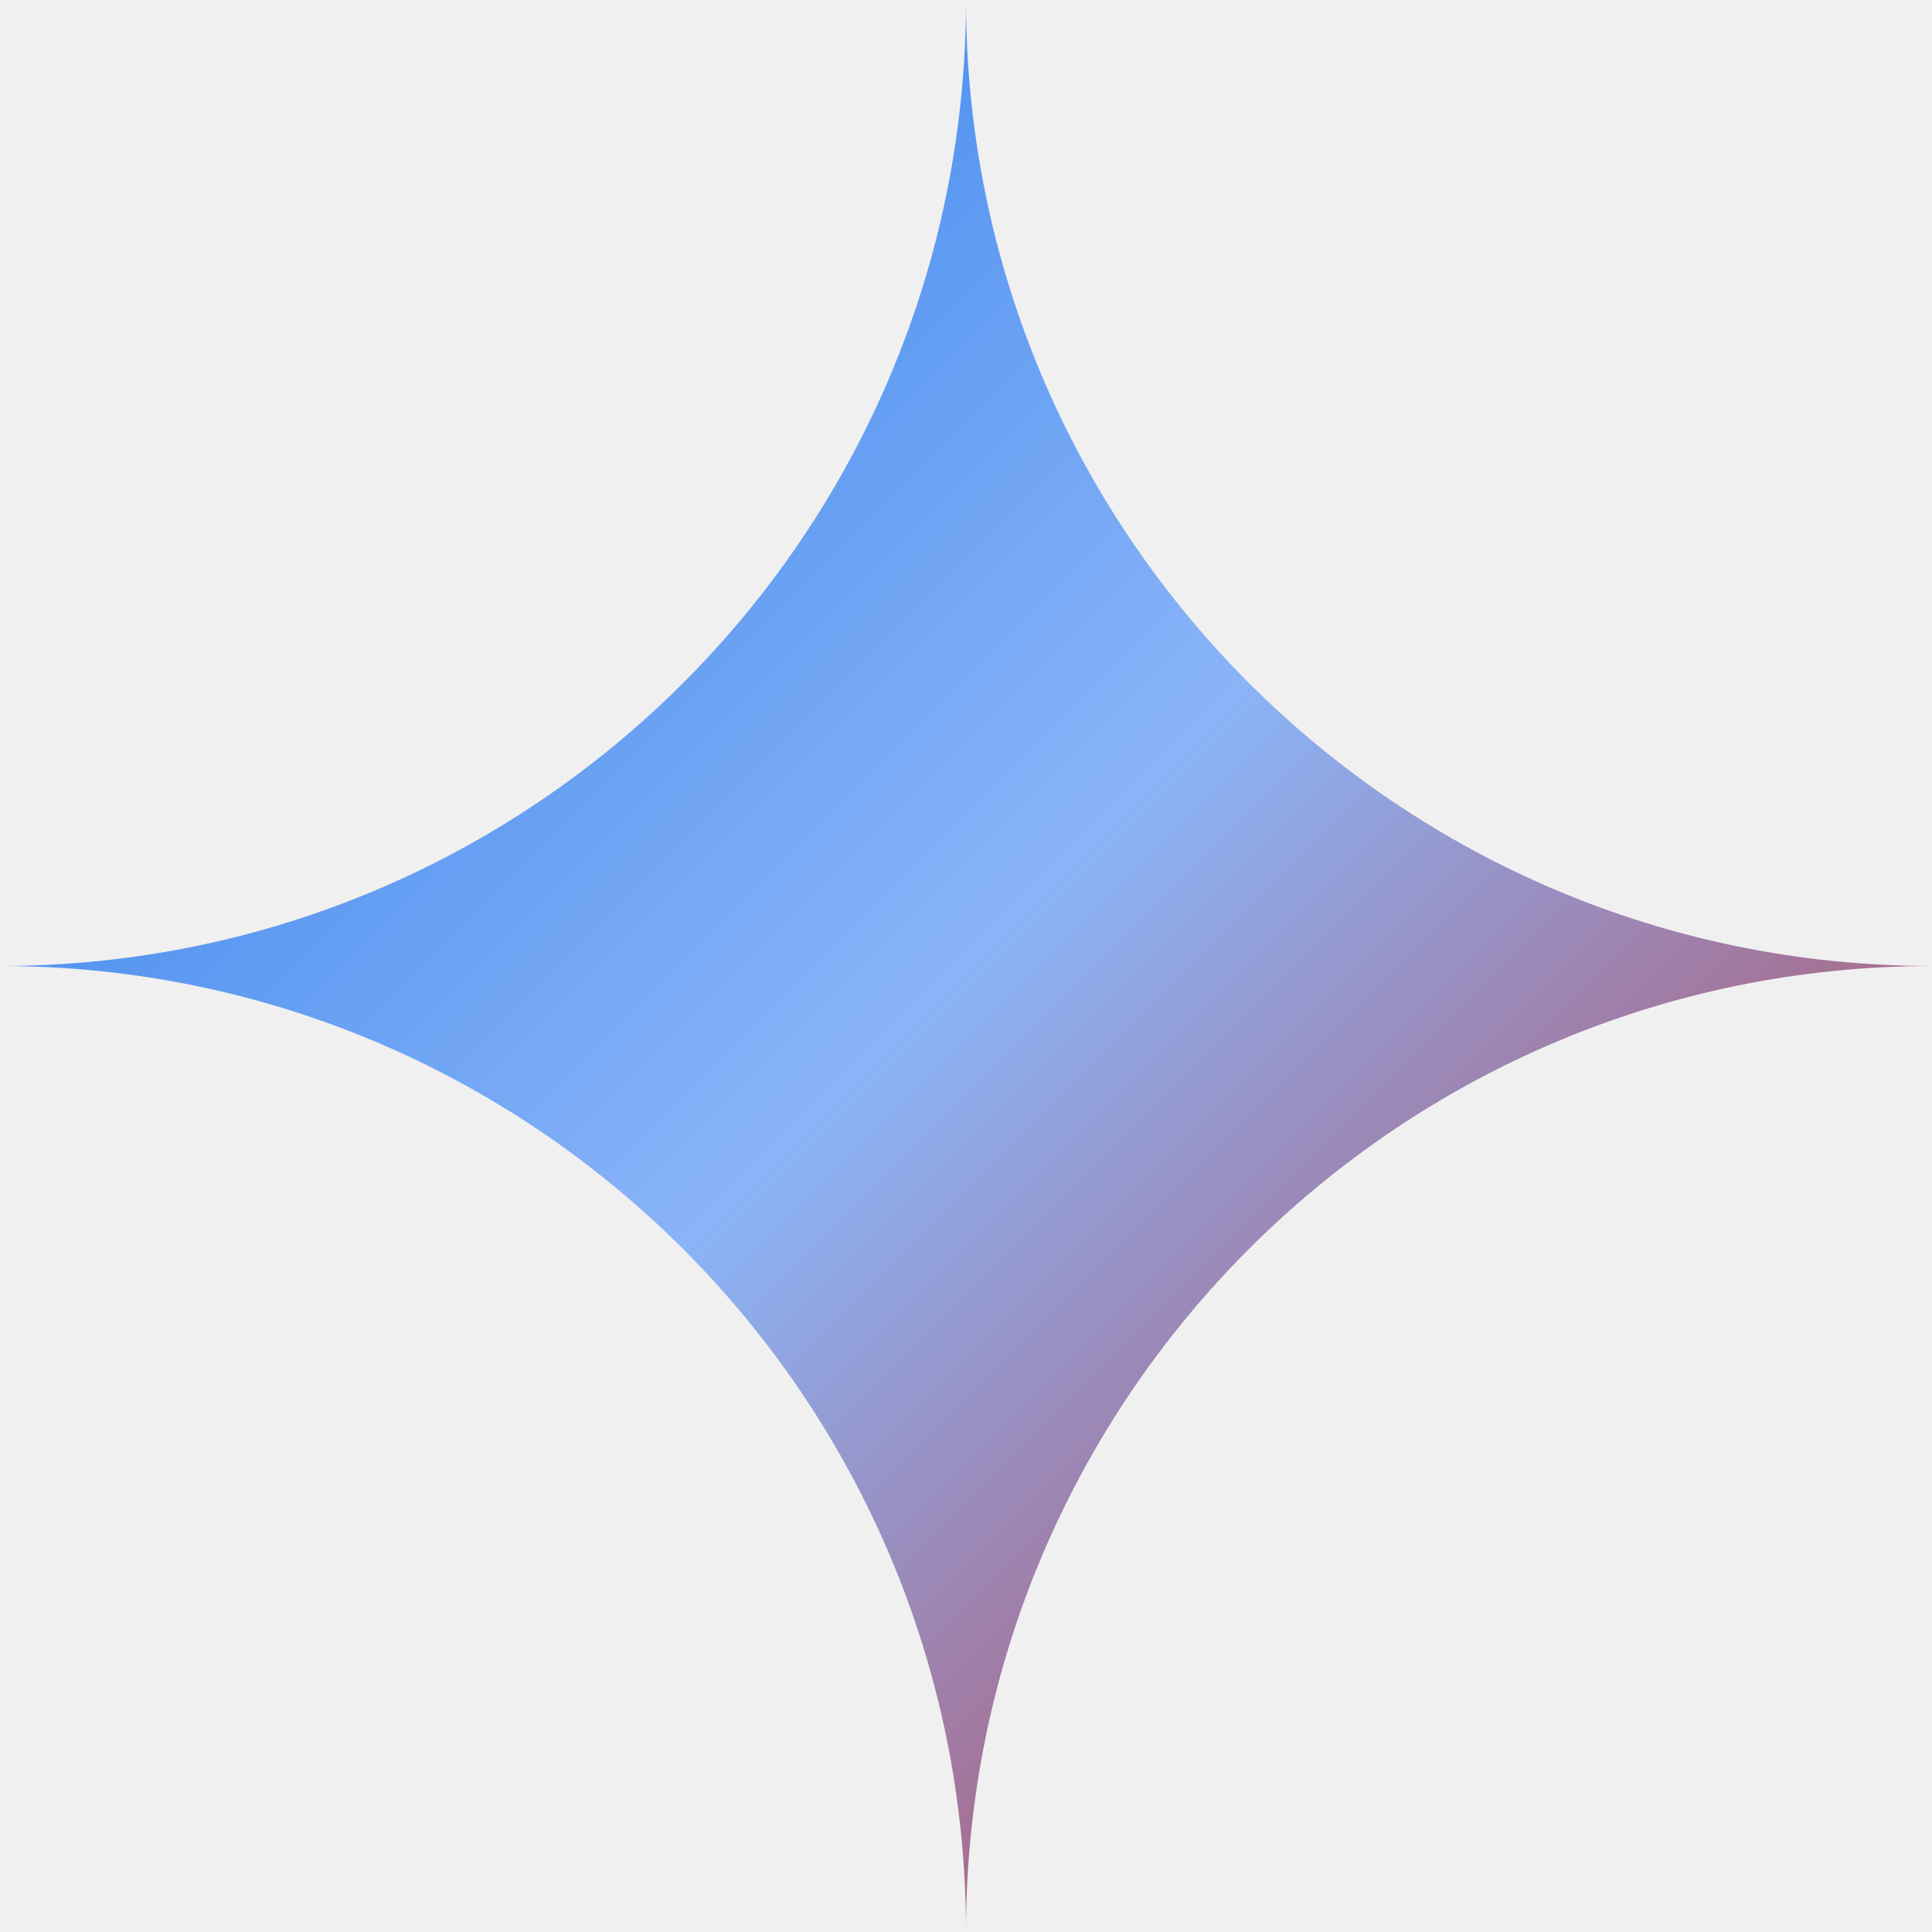
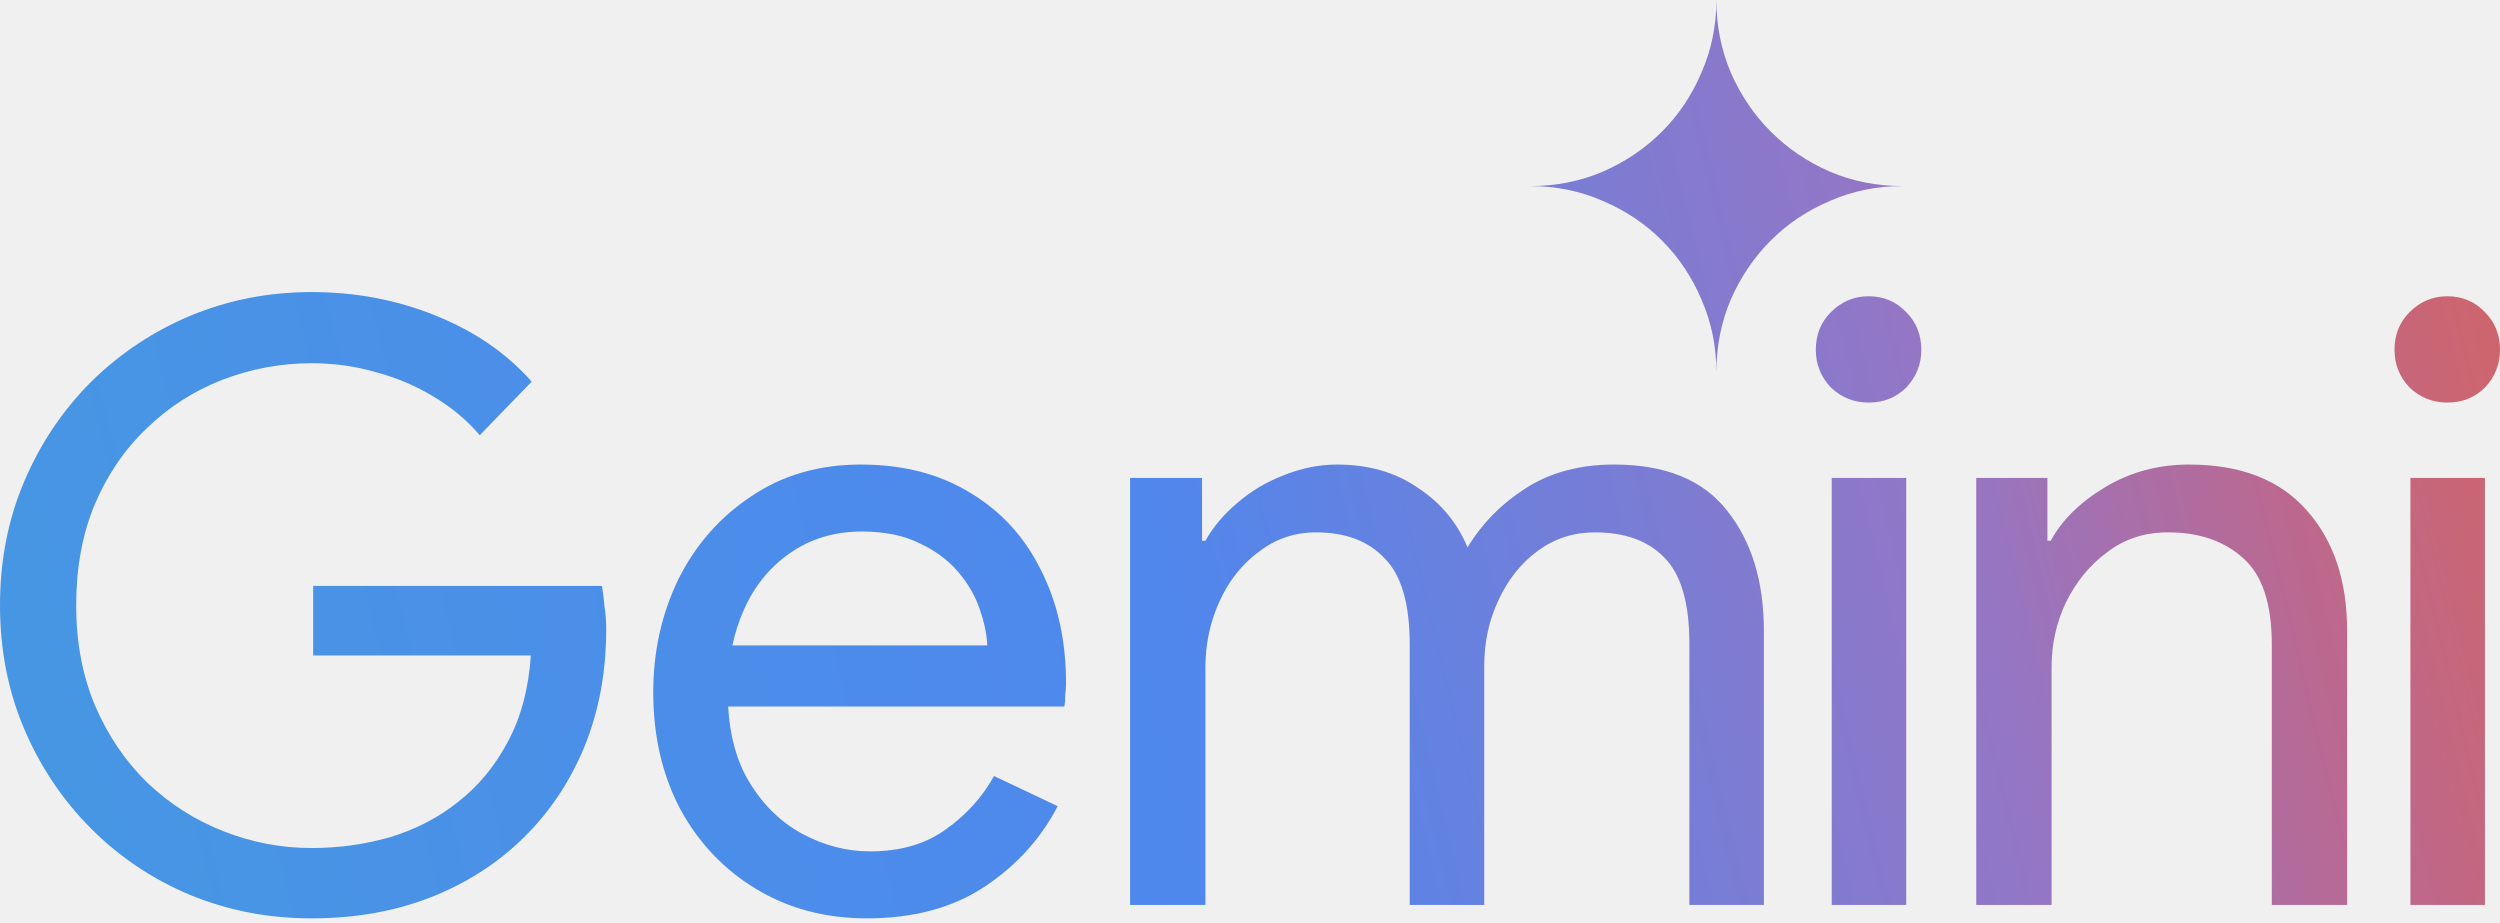
- <svg xmlns="http://www.w3.org/2000/svg" viewBox="0 0 24 24" width="24" height="24">
-   <path fill="url(#gemini-grad)" d="M12 0C12 6.627 6.627 12 0 12c6.627 0 12 5.373 12 12 0-6.627 5.373-12 12-12-6.627 0-12-5.373-12-12z" />
+ <svg xmlns="http://www.w3.org/2000/svg" width="344" height="127" viewBox="0 0 344 127" fill="none">
+   <mask id="mask0_958_15881" style="mask-type:alpha" maskUnits="userSpaceOnUse" x="0" y="0" width="344" height="127">
+     <path fill-rule="evenodd" clip-rule="evenodd" d="M234.123 41.22C235.489 44.335 236.172 47.664 236.172 51.206C236.172 47.664 236.833 44.335 238.156 41.22C239.521 38.105 241.356 35.396 243.66 33.092C245.965 30.787 248.674 28.974 251.789 27.651C254.904 26.285 258.233 25.603 261.774 25.603C258.233 25.603 254.904 24.941 251.789 23.619C248.674 22.253 245.965 20.418 243.66 18.114C241.356 15.81 239.521 13.1 238.156 9.985C236.833 6.87 236.172 3.542 236.172 0C236.172 3.542 235.489 6.87 234.123 9.985C232.801 13.1 230.987 15.81 228.683 18.114C226.379 20.418 223.669 22.253 220.554 23.619C217.439 24.941 214.111 25.603 210.569 25.603C214.111 25.603 217.439 26.285 220.554 27.651C223.669 28.974 226.379 30.787 228.683 33.092C230.987 35.396 232.801 38.105 234.123 41.22ZM26.153 123.14C31.376 125.291 36.945 126.366 42.859 126.366C48.85 126.366 54.303 125.406 59.219 123.486C64.135 121.566 68.398 118.839 72.008 115.306C75.618 111.773 78.421 107.587 80.418 102.748C82.415 97.832 83.414 92.456 83.414 86.618V86.503C83.414 85.428 83.337 84.429 83.183 83.507C83.107 82.586 82.991 81.626 82.838 80.627H43.09V90.19H73.045C72.737 94.798 71.662 98.792 69.819 102.172C68.052 105.475 65.786 108.201 63.021 110.352C60.333 112.502 57.222 114.115 53.689 115.191C50.233 116.189 46.623 116.689 42.859 116.689C38.711 116.689 34.679 115.92 30.762 114.384C26.845 112.848 23.35 110.621 20.277 107.702C17.282 104.783 14.901 101.288 13.134 97.218C11.368 93.07 10.484 88.423 10.484 83.277C10.484 78.131 11.329 73.522 13.019 69.451C14.786 65.304 17.167 61.809 20.162 58.967C23.158 56.048 26.614 53.821 30.531 52.285C34.525 50.749 38.635 49.98 42.859 49.98C46.008 49.98 49.004 50.403 51.846 51.248C54.688 52.016 57.299 53.13 59.68 54.589C62.138 56.048 64.25 57.815 66.017 59.889L73.16 52.515C69.704 48.598 65.287 45.564 59.91 43.413C54.611 41.263 48.927 40.188 42.859 40.188C37.022 40.188 31.491 41.263 26.268 43.413C21.122 45.564 16.552 48.598 12.558 52.515C8.641 56.432 5.569 61.002 3.341 66.225C1.114 71.448 0 77.132 0 83.277C0 89.422 1.114 95.105 3.341 100.328C5.569 105.551 8.641 110.121 12.558 114.039C16.475 117.956 21.007 120.99 26.153 123.14ZM104.058 122.334C108.512 125.022 113.582 126.366 119.266 126.366C125.717 126.366 131.132 124.907 135.511 121.988C139.889 119.07 143.23 115.383 145.534 110.928L136.778 106.78C135.165 109.699 132.937 112.157 130.096 114.154C127.33 116.151 123.874 117.149 119.726 117.149C116.5 117.149 113.39 116.343 110.394 114.73C107.399 113.117 104.941 110.697 103.021 107.472C101.362 104.684 100.419 101.266 100.194 97.218H146.456C146.533 96.834 146.571 96.334 146.571 95.72C146.648 95.105 146.686 94.529 146.686 93.992C146.686 88.154 145.534 82.97 143.23 78.438C141.002 73.906 137.776 70.373 133.552 67.838C129.327 65.227 124.297 63.921 118.459 63.921C112.698 63.921 107.668 65.381 103.366 68.299C99.065 71.141 95.724 74.943 93.343 79.705C91.038 84.467 89.886 89.652 89.886 95.259C89.886 101.25 91.115 106.588 93.573 111.274C96.108 115.959 99.603 119.646 104.058 122.334ZM100.781 88.807C101.143 87.097 101.66 85.484 102.329 83.968C103.789 80.665 105.901 78.054 108.666 76.134C111.508 74.137 114.811 73.138 118.574 73.138C121.723 73.138 124.373 73.676 126.524 74.751C128.675 75.75 130.441 77.055 131.824 78.668C133.206 80.281 134.205 82.01 134.819 83.853C135.434 85.62 135.779 87.271 135.856 88.807H100.781ZM155.497 65.765V124.523H165.866V91.803C165.866 88.577 166.519 85.543 167.825 82.701C169.131 79.859 170.936 77.593 173.24 75.903C175.544 74.137 178.156 73.253 181.074 73.253C185.145 73.253 188.294 74.444 190.522 76.825C192.826 79.129 193.978 83.085 193.978 88.692V124.523H204.232V91.572C204.232 88.346 204.885 85.351 206.191 82.586C207.496 79.744 209.301 77.478 211.606 75.788C213.91 74.098 216.521 73.253 219.44 73.253C223.588 73.253 226.775 74.406 229.003 76.71C231.307 79.014 232.459 82.97 232.459 88.577V124.523H242.713V86.849C242.713 80.013 241.023 74.482 237.644 70.258C234.341 66.034 229.156 63.921 222.09 63.921C217.405 63.921 213.372 64.996 209.993 67.147C206.613 69.298 203.925 72.025 201.928 75.327C200.545 71.948 198.279 69.221 195.13 67.147C192.058 64.996 188.333 63.921 183.955 63.921C181.497 63.921 179.039 64.421 176.581 65.419C174.2 66.341 172.088 67.608 170.244 69.221C168.401 70.757 166.942 72.485 165.866 74.406H165.405V65.765H155.497ZM252.045 65.765V124.523H262.299V65.765H252.045ZM251.93 53.322C253.389 54.704 255.118 55.395 257.115 55.395C259.188 55.395 260.917 54.704 262.299 53.322C263.682 51.862 264.373 50.134 264.373 48.137C264.373 46.063 263.682 44.335 262.299 42.953C260.917 41.493 259.188 40.764 257.115 40.764C255.118 40.764 253.389 41.493 251.93 42.953C250.547 44.335 249.856 46.063 249.856 48.137C249.856 50.134 250.547 51.862 251.93 53.322ZM271.929 65.765V124.523H282.298V91.803C282.298 88.653 282.951 85.696 284.257 82.931C285.64 80.089 287.521 77.785 289.902 76.019C292.283 74.175 295.087 73.253 298.313 73.253C302.614 73.253 306.071 74.444 308.682 76.825C311.293 79.129 312.599 83.085 312.599 88.692V124.523H322.968V86.849C322.968 79.936 321.125 74.406 317.438 70.258C313.751 66.034 308.336 63.921 301.193 63.921C296.969 63.921 293.128 64.958 289.672 67.032C286.216 69.106 283.719 71.564 282.183 74.406H281.722V65.765H271.929ZM331.672 65.765V124.523H341.926V65.765H331.672ZM331.557 53.322C333.016 54.704 334.745 55.395 336.742 55.395C338.815 55.395 340.544 54.704 341.926 53.322C343.309 51.862 344 50.134 344 48.137C344 46.063 343.309 44.335 341.926 42.953C340.544 41.493 338.815 40.764 336.742 40.764C334.745 40.764 333.016 41.493 331.557 42.953C330.175 44.335 329.483 46.063 329.483 48.137C329.483 50.134 330.175 51.862 331.557 53.322Z" fill="white" />
+   </mask>
+   <g mask="url(#mask0_958_15881)">
+     <rect x="-158.25" y="-455.443" width="832.09" height="685.324" fill="url(#paint0_linear_958_15881)" />
+   </g>
  <defs>
-     <linearGradient id="gemini-grad" x1="0" y1="0" x2="24" y2="24" gradientUnits="userSpaceOnUse">
-       <stop stop-color="#1A73E8" />
-       <stop offset="0.5" stop-color="#8AB4F8" />
-       <stop offset="1" stop-color="#C5221F" />
+     <linearGradient id="paint0_linear_958_15881" x1="-57.405" y1="130.441" x2="354.97" y2="30.369" gradientUnits="userSpaceOnUse">
+       <stop stop-color="#439DDF" />
+       <stop offset="0.524" stop-color="#4F87ED" />
+       <stop offset="0.781" stop-color="#9476C5" />
+       <stop offset="0.888" stop-color="#BC688E" />
+       <stop offset="1" stop-color="#D6645D" />
    </linearGradient>
  </defs>
</svg>
